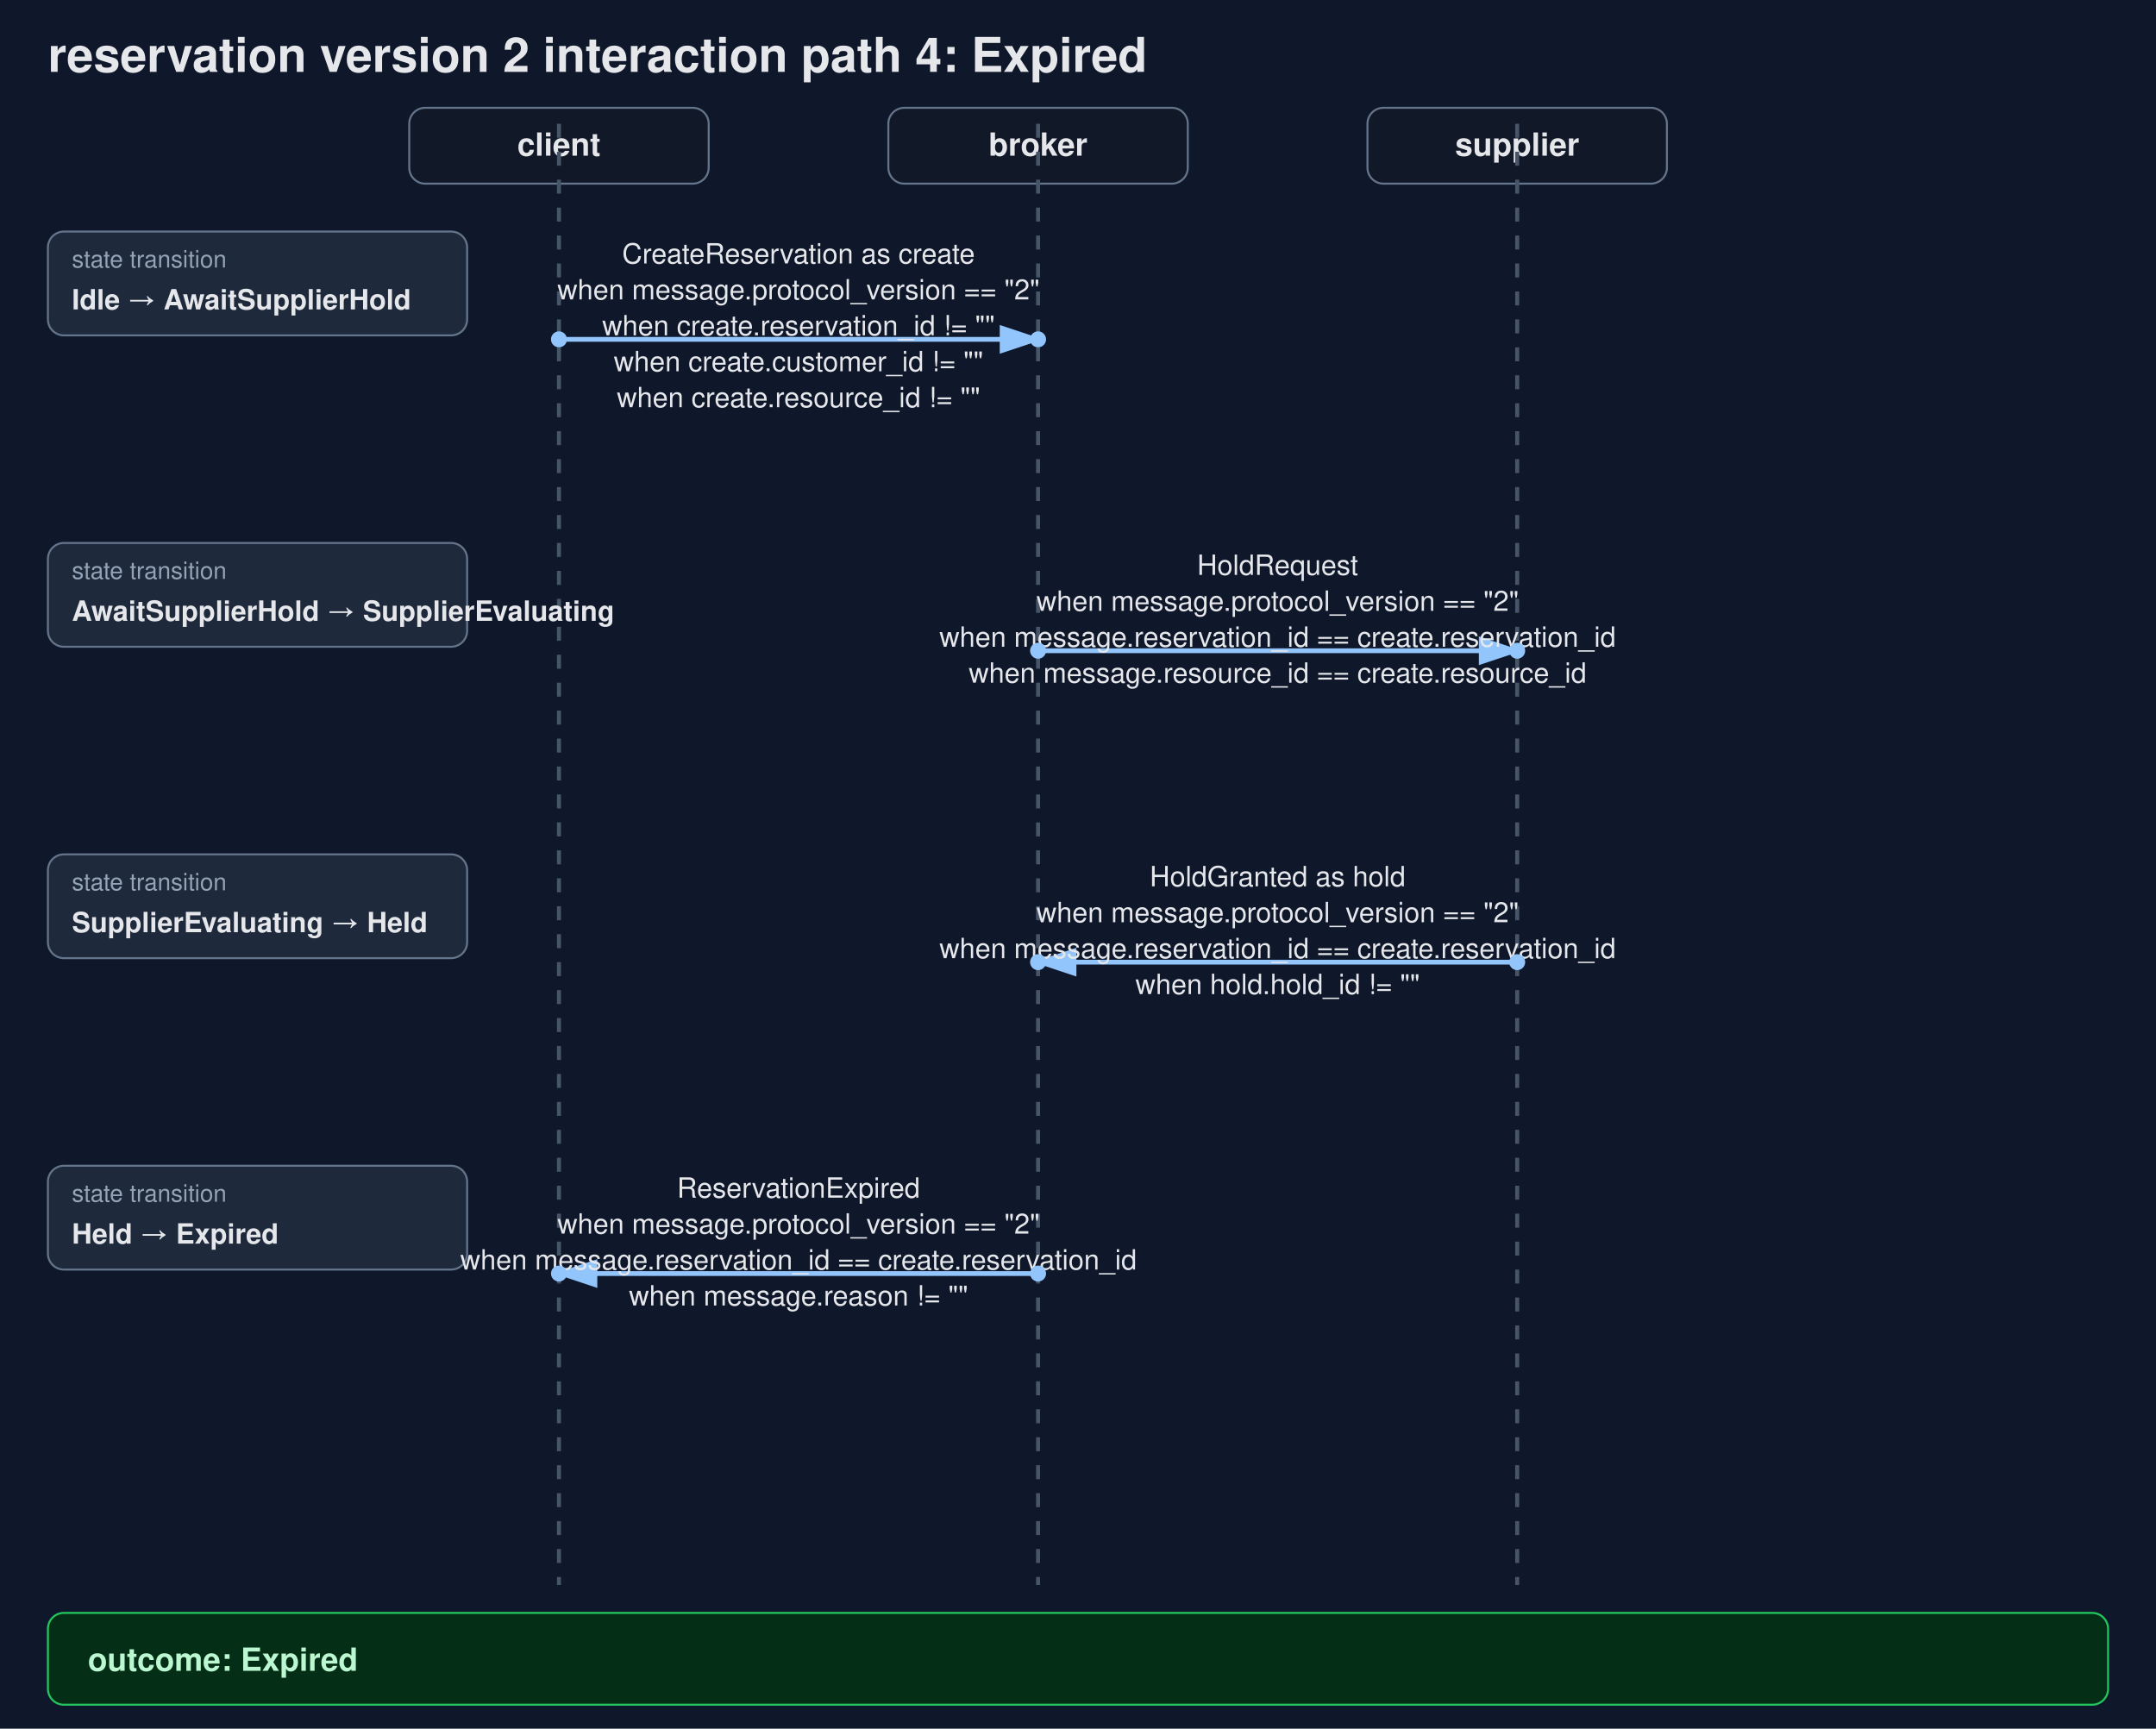
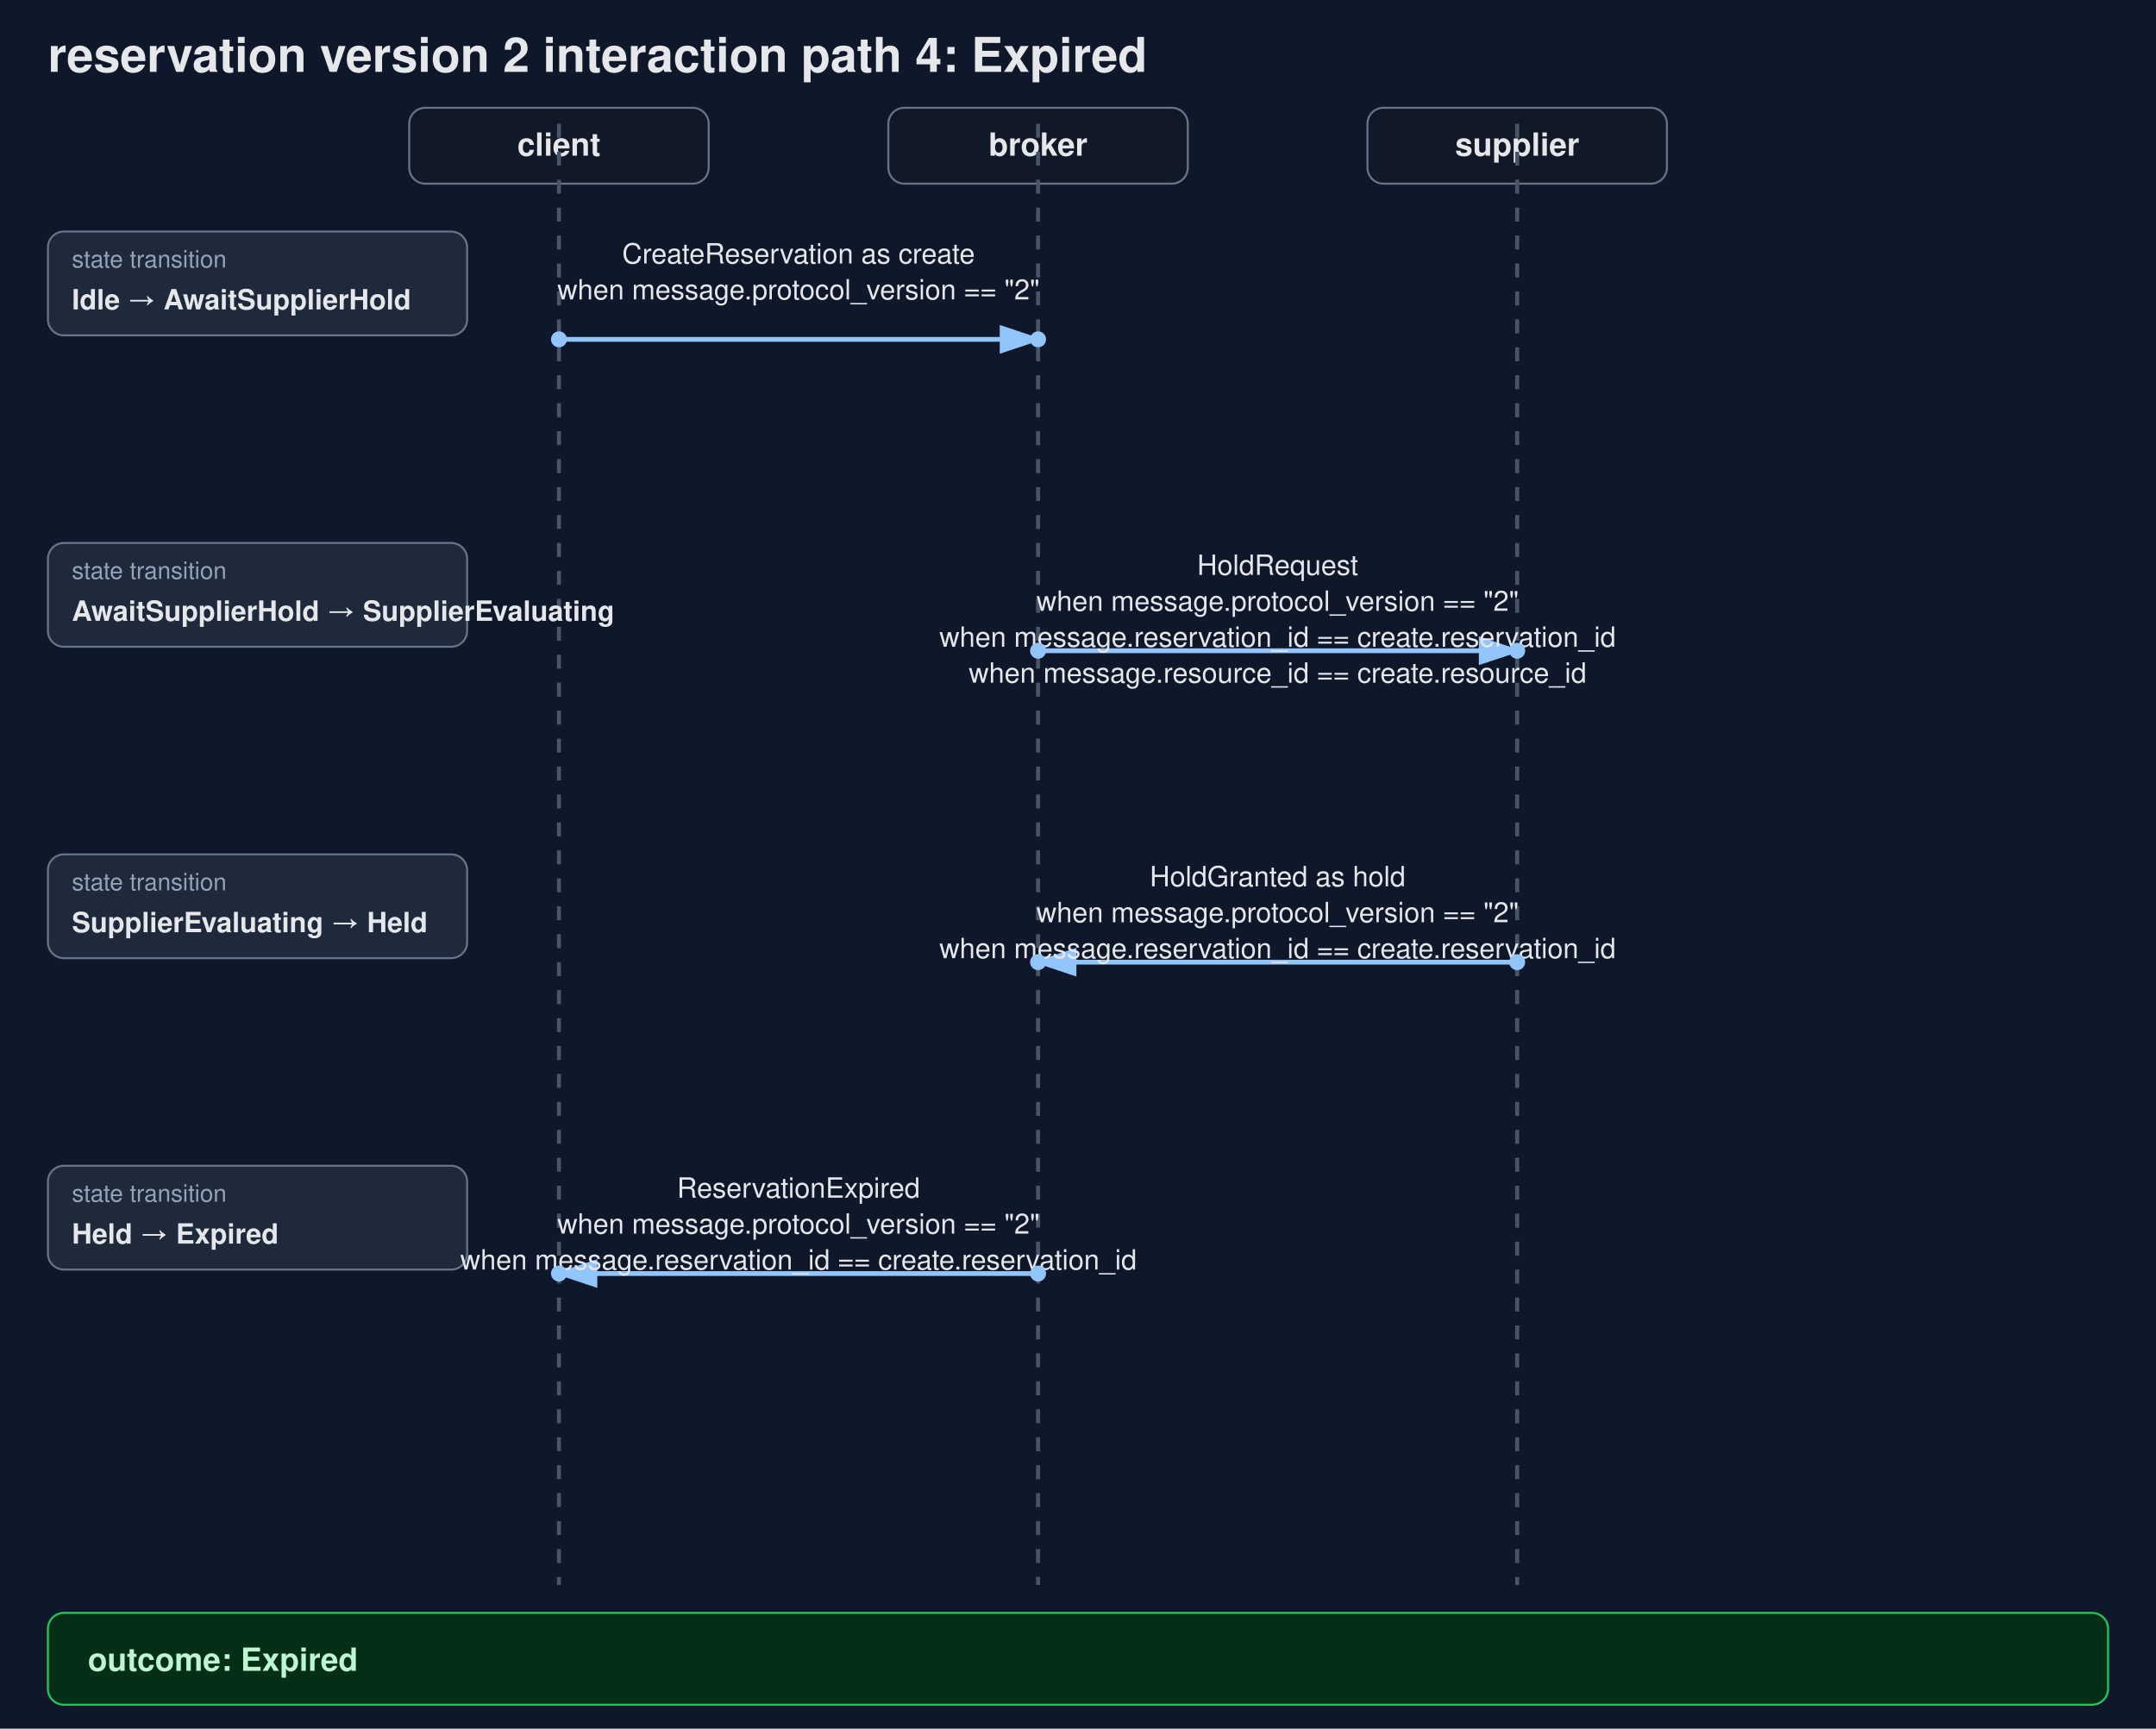
<svg xmlns="http://www.w3.org/2000/svg" width="1080" height="866" viewBox="0 0 1080 866">
  <defs>
    <marker id="arrow" markerWidth="10" markerHeight="10" refX="8" refY="3" orient="auto" markerUnits="strokeWidth">
      <path d="M0,0 L0,6 L9,3 z" fill="#93c5fd" />
    </marker>
  </defs>
  <rect width="100%" height="100%" fill="#0f172a" />
  <text x="24" y="36" fill="#e5e7eb" font-family="Helvetica, Arial, sans-serif" font-size="24" font-weight="700">reservation version 2 interaction path 4: Expired</text>
  <rect x="205" y="54" width="150" height="38" rx="8" fill="#111827" stroke="#64748b" />
  <text x="280" y="78" text-anchor="middle" fill="#e5e7eb" font-family="Helvetica, Arial, sans-serif" font-size="16" font-weight="700">client</text>
  <line x1="280" y1="62" x2="280" y2="794" stroke="#475569" stroke-width="2" stroke-dasharray="7 7" />
  <rect x="445" y="54" width="150" height="38" rx="8" fill="#111827" stroke="#64748b" />
  <text x="520" y="78" text-anchor="middle" fill="#e5e7eb" font-family="Helvetica, Arial, sans-serif" font-size="16" font-weight="700">broker</text>
  <line x1="520" y1="62" x2="520" y2="794" stroke="#475569" stroke-width="2" stroke-dasharray="7 7" />
  <rect x="685" y="54" width="150" height="38" rx="8" fill="#111827" stroke="#64748b" />
  <text x="760" y="78" text-anchor="middle" fill="#e5e7eb" font-family="Helvetica, Arial, sans-serif" font-size="16" font-weight="700">supplier</text>
  <line x1="760" y1="62" x2="760" y2="794" stroke="#475569" stroke-width="2" stroke-dasharray="7 7" />
  <rect x="24" y="116" width="210" height="52" rx="8" fill="#1e293b" stroke="#64748b" />
  <text x="36" y="134" fill="#94a3b8" font-family="Helvetica, Arial, sans-serif" font-size="12">state transition</text>
  <text x="36" y="155" fill="#e5e7eb" font-family="Helvetica, Arial, sans-serif" font-size="14" font-weight="700">Idle → AwaitSupplierHold</text>
  <line x1="280" y1="170" x2="520" y2="170" stroke="#93c5fd" stroke-width="2.4" marker-end="url(#arrow)" />
  <text x="400" y="132" text-anchor="middle" fill="#e5e7eb" font-family="Helvetica, Arial, sans-serif" font-size="14">CreateReservation as create</text>
  <text x="400" y="150" text-anchor="middle" fill="#e5e7eb" font-family="Helvetica, Arial, sans-serif" font-size="14">when message.protocol_version == "2"</text>
-   <text x="400" y="168" text-anchor="middle" fill="#e5e7eb" font-family="Helvetica, Arial, sans-serif" font-size="14">when create.reservation_id != ""</text>
-   <text x="400" y="186" text-anchor="middle" fill="#e5e7eb" font-family="Helvetica, Arial, sans-serif" font-size="14">when create.customer_id != ""</text>
-   <text x="400" y="204" text-anchor="middle" fill="#e5e7eb" font-family="Helvetica, Arial, sans-serif" font-size="14">when create.resource_id != ""</text>
  <circle cx="280" cy="170" r="4" fill="#93c5fd" />
  <circle cx="520" cy="170" r="4" fill="#93c5fd" />
  <rect x="24" y="272" width="210" height="52" rx="8" fill="#1e293b" stroke="#64748b" />
  <text x="36" y="290" fill="#94a3b8" font-family="Helvetica, Arial, sans-serif" font-size="12">state transition</text>
  <text x="36" y="311" fill="#e5e7eb" font-family="Helvetica, Arial, sans-serif" font-size="14" font-weight="700">AwaitSupplierHold → SupplierEvaluating</text>
  <line x1="520" y1="326" x2="760" y2="326" stroke="#93c5fd" stroke-width="2.4" marker-end="url(#arrow)" />
  <text x="640" y="288" text-anchor="middle" fill="#e5e7eb" font-family="Helvetica, Arial, sans-serif" font-size="14">HoldRequest</text>
  <text x="640" y="306" text-anchor="middle" fill="#e5e7eb" font-family="Helvetica, Arial, sans-serif" font-size="14">when message.protocol_version == "2"</text>
  <text x="640" y="324" text-anchor="middle" fill="#e5e7eb" font-family="Helvetica, Arial, sans-serif" font-size="14">when message.reservation_id == create.reservation_id</text>
  <text x="640" y="342" text-anchor="middle" fill="#e5e7eb" font-family="Helvetica, Arial, sans-serif" font-size="14">when message.resource_id == create.resource_id</text>
  <circle cx="520" cy="326" r="4" fill="#93c5fd" />
  <circle cx="760" cy="326" r="4" fill="#93c5fd" />
  <rect x="24" y="428" width="210" height="52" rx="8" fill="#1e293b" stroke="#64748b" />
  <text x="36" y="446" fill="#94a3b8" font-family="Helvetica, Arial, sans-serif" font-size="12">state transition</text>
  <text x="36" y="467" fill="#e5e7eb" font-family="Helvetica, Arial, sans-serif" font-size="14" font-weight="700">SupplierEvaluating → Held</text>
  <line x1="760" y1="482" x2="520" y2="482" stroke="#93c5fd" stroke-width="2.4" marker-end="url(#arrow)" />
  <text x="640" y="444" text-anchor="middle" fill="#e5e7eb" font-family="Helvetica, Arial, sans-serif" font-size="14">HoldGranted as hold</text>
  <text x="640" y="462" text-anchor="middle" fill="#e5e7eb" font-family="Helvetica, Arial, sans-serif" font-size="14">when message.protocol_version == "2"</text>
  <text x="640" y="480" text-anchor="middle" fill="#e5e7eb" font-family="Helvetica, Arial, sans-serif" font-size="14">when message.reservation_id == create.reservation_id</text>
-   <text x="640" y="498" text-anchor="middle" fill="#e5e7eb" font-family="Helvetica, Arial, sans-serif" font-size="14">when hold.hold_id != ""</text>
  <circle cx="760" cy="482" r="4" fill="#93c5fd" />
  <circle cx="520" cy="482" r="4" fill="#93c5fd" />
  <rect x="24" y="584" width="210" height="52" rx="8" fill="#1e293b" stroke="#64748b" />
  <text x="36" y="602" fill="#94a3b8" font-family="Helvetica, Arial, sans-serif" font-size="12">state transition</text>
  <text x="36" y="623" fill="#e5e7eb" font-family="Helvetica, Arial, sans-serif" font-size="14" font-weight="700">Held → Expired</text>
  <line x1="520" y1="638" x2="280" y2="638" stroke="#93c5fd" stroke-width="2.4" marker-end="url(#arrow)" />
  <text x="400" y="600" text-anchor="middle" fill="#e5e7eb" font-family="Helvetica, Arial, sans-serif" font-size="14">ReservationExpired</text>
  <text x="400" y="618" text-anchor="middle" fill="#e5e7eb" font-family="Helvetica, Arial, sans-serif" font-size="14">when message.protocol_version == "2"</text>
  <text x="400" y="636" text-anchor="middle" fill="#e5e7eb" font-family="Helvetica, Arial, sans-serif" font-size="14">when message.reservation_id == create.reservation_id</text>
-   <text x="400" y="654" text-anchor="middle" fill="#e5e7eb" font-family="Helvetica, Arial, sans-serif" font-size="14">when message.reason != ""</text>
  <circle cx="520" cy="638" r="4" fill="#93c5fd" />
  <circle cx="280" cy="638" r="4" fill="#93c5fd" />
  <rect x="24" y="808" width="1032" height="46" rx="8" fill="#052e16" stroke="#22c55e" />
  <text x="44" y="837" fill="#bbf7d0" font-family="Helvetica, Arial, sans-serif" font-size="16" font-weight="700">outcome: Expired</text>
</svg>
